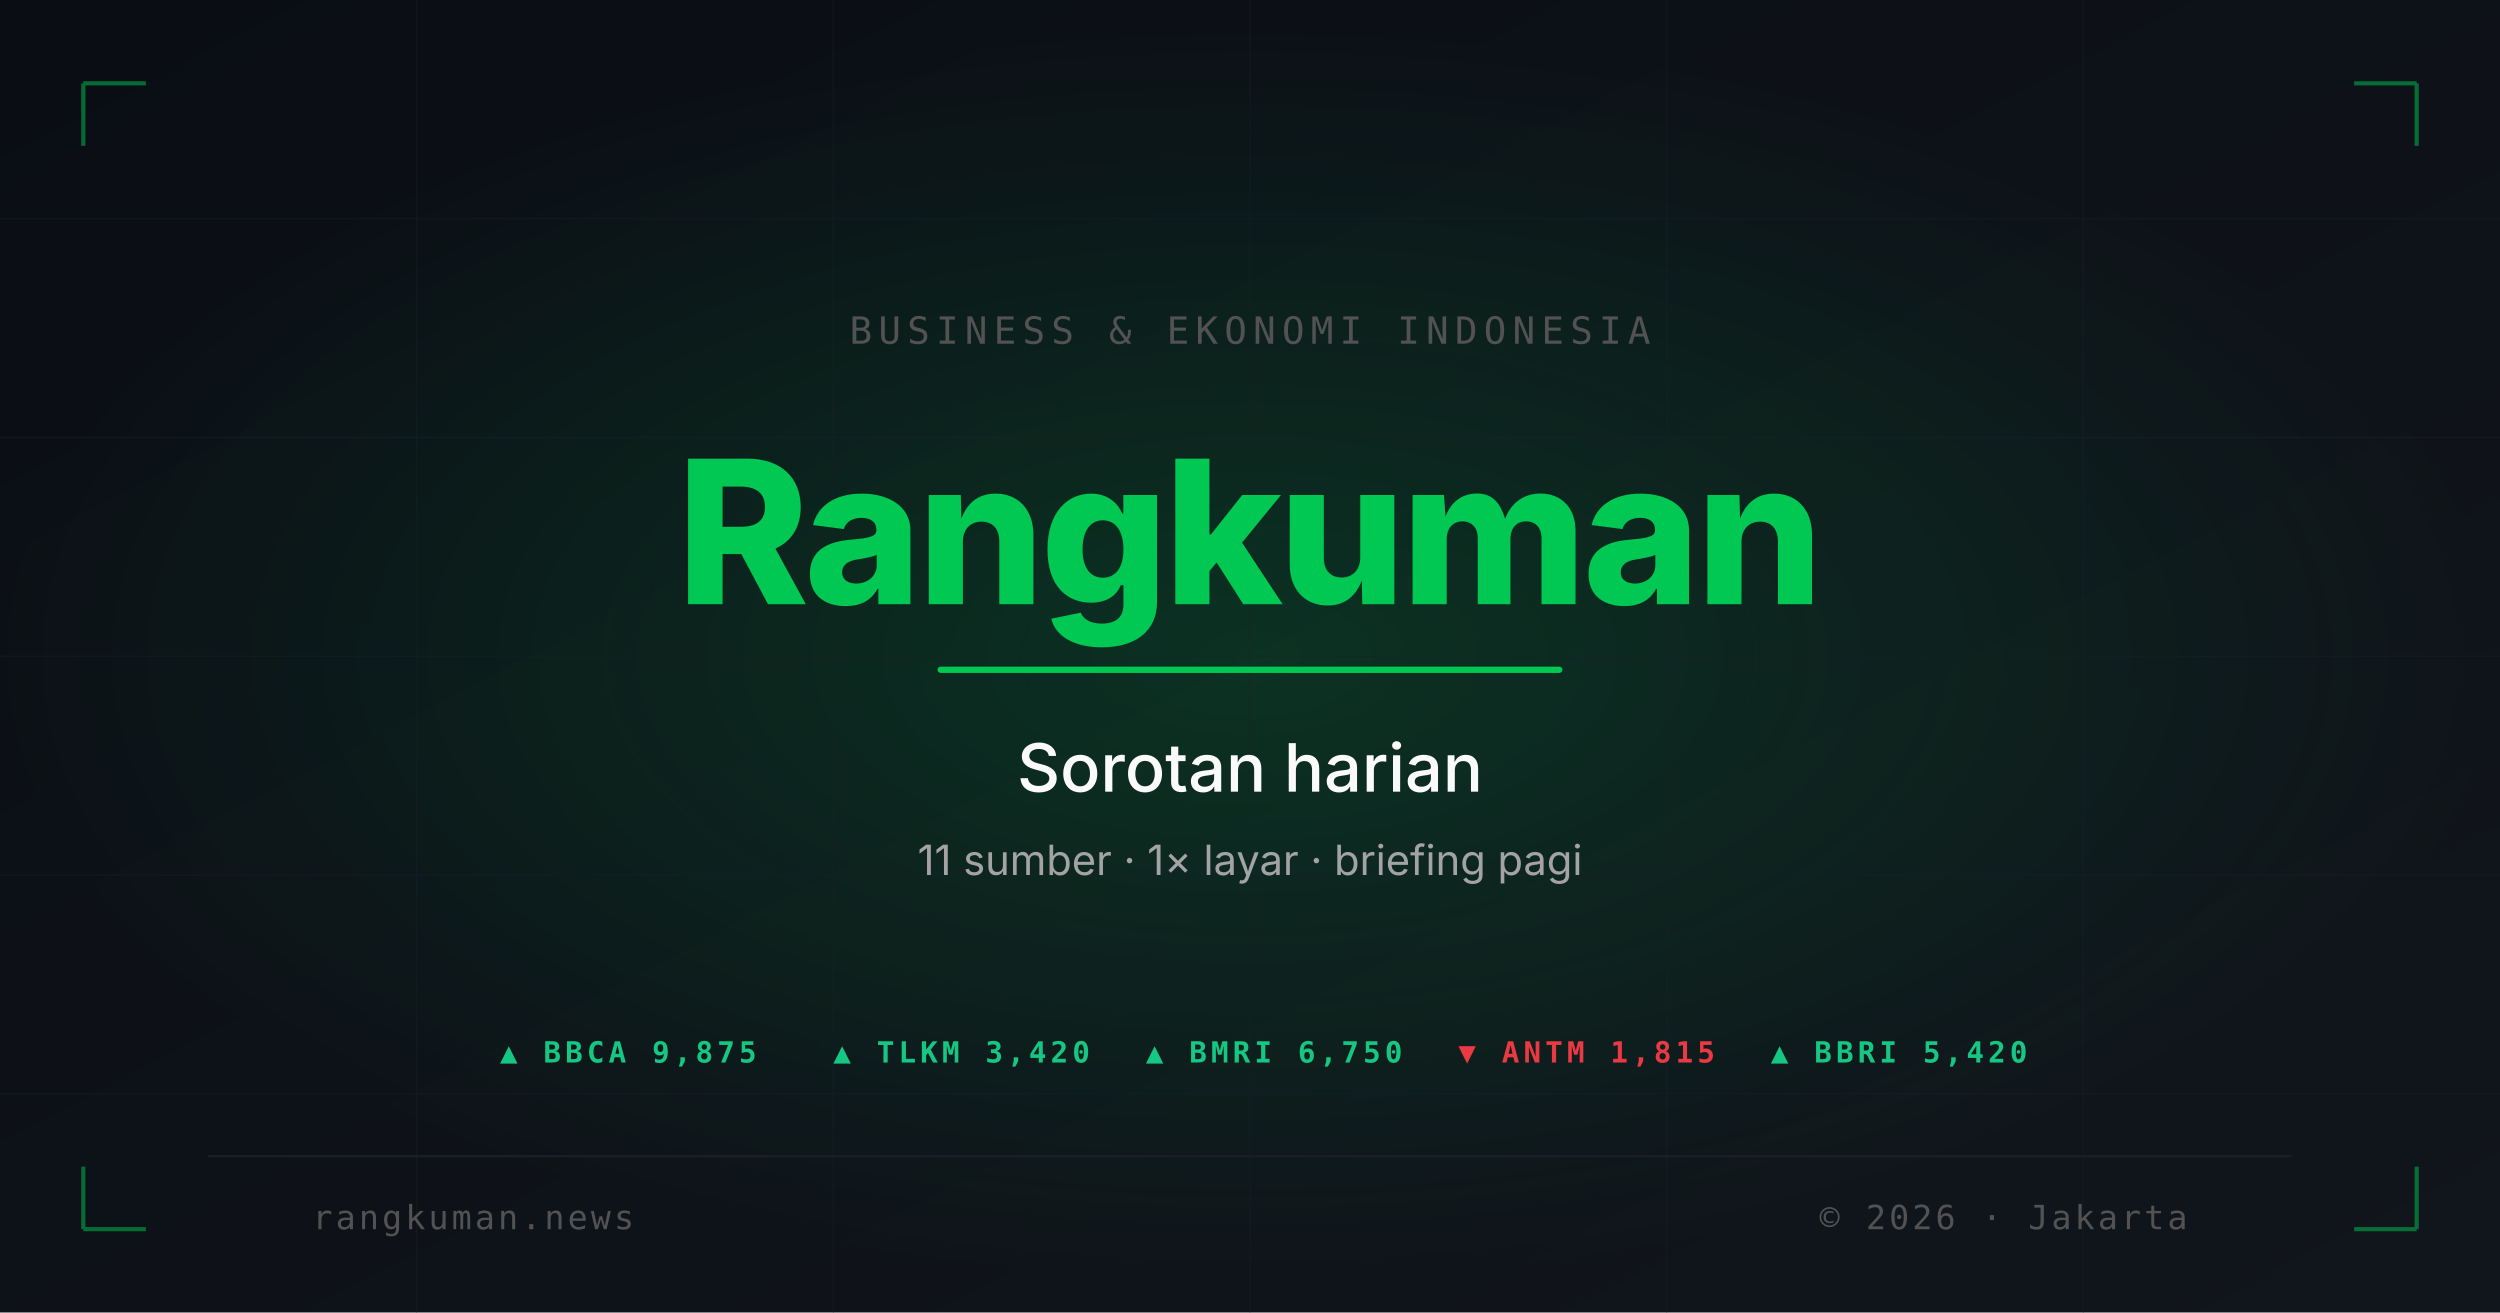
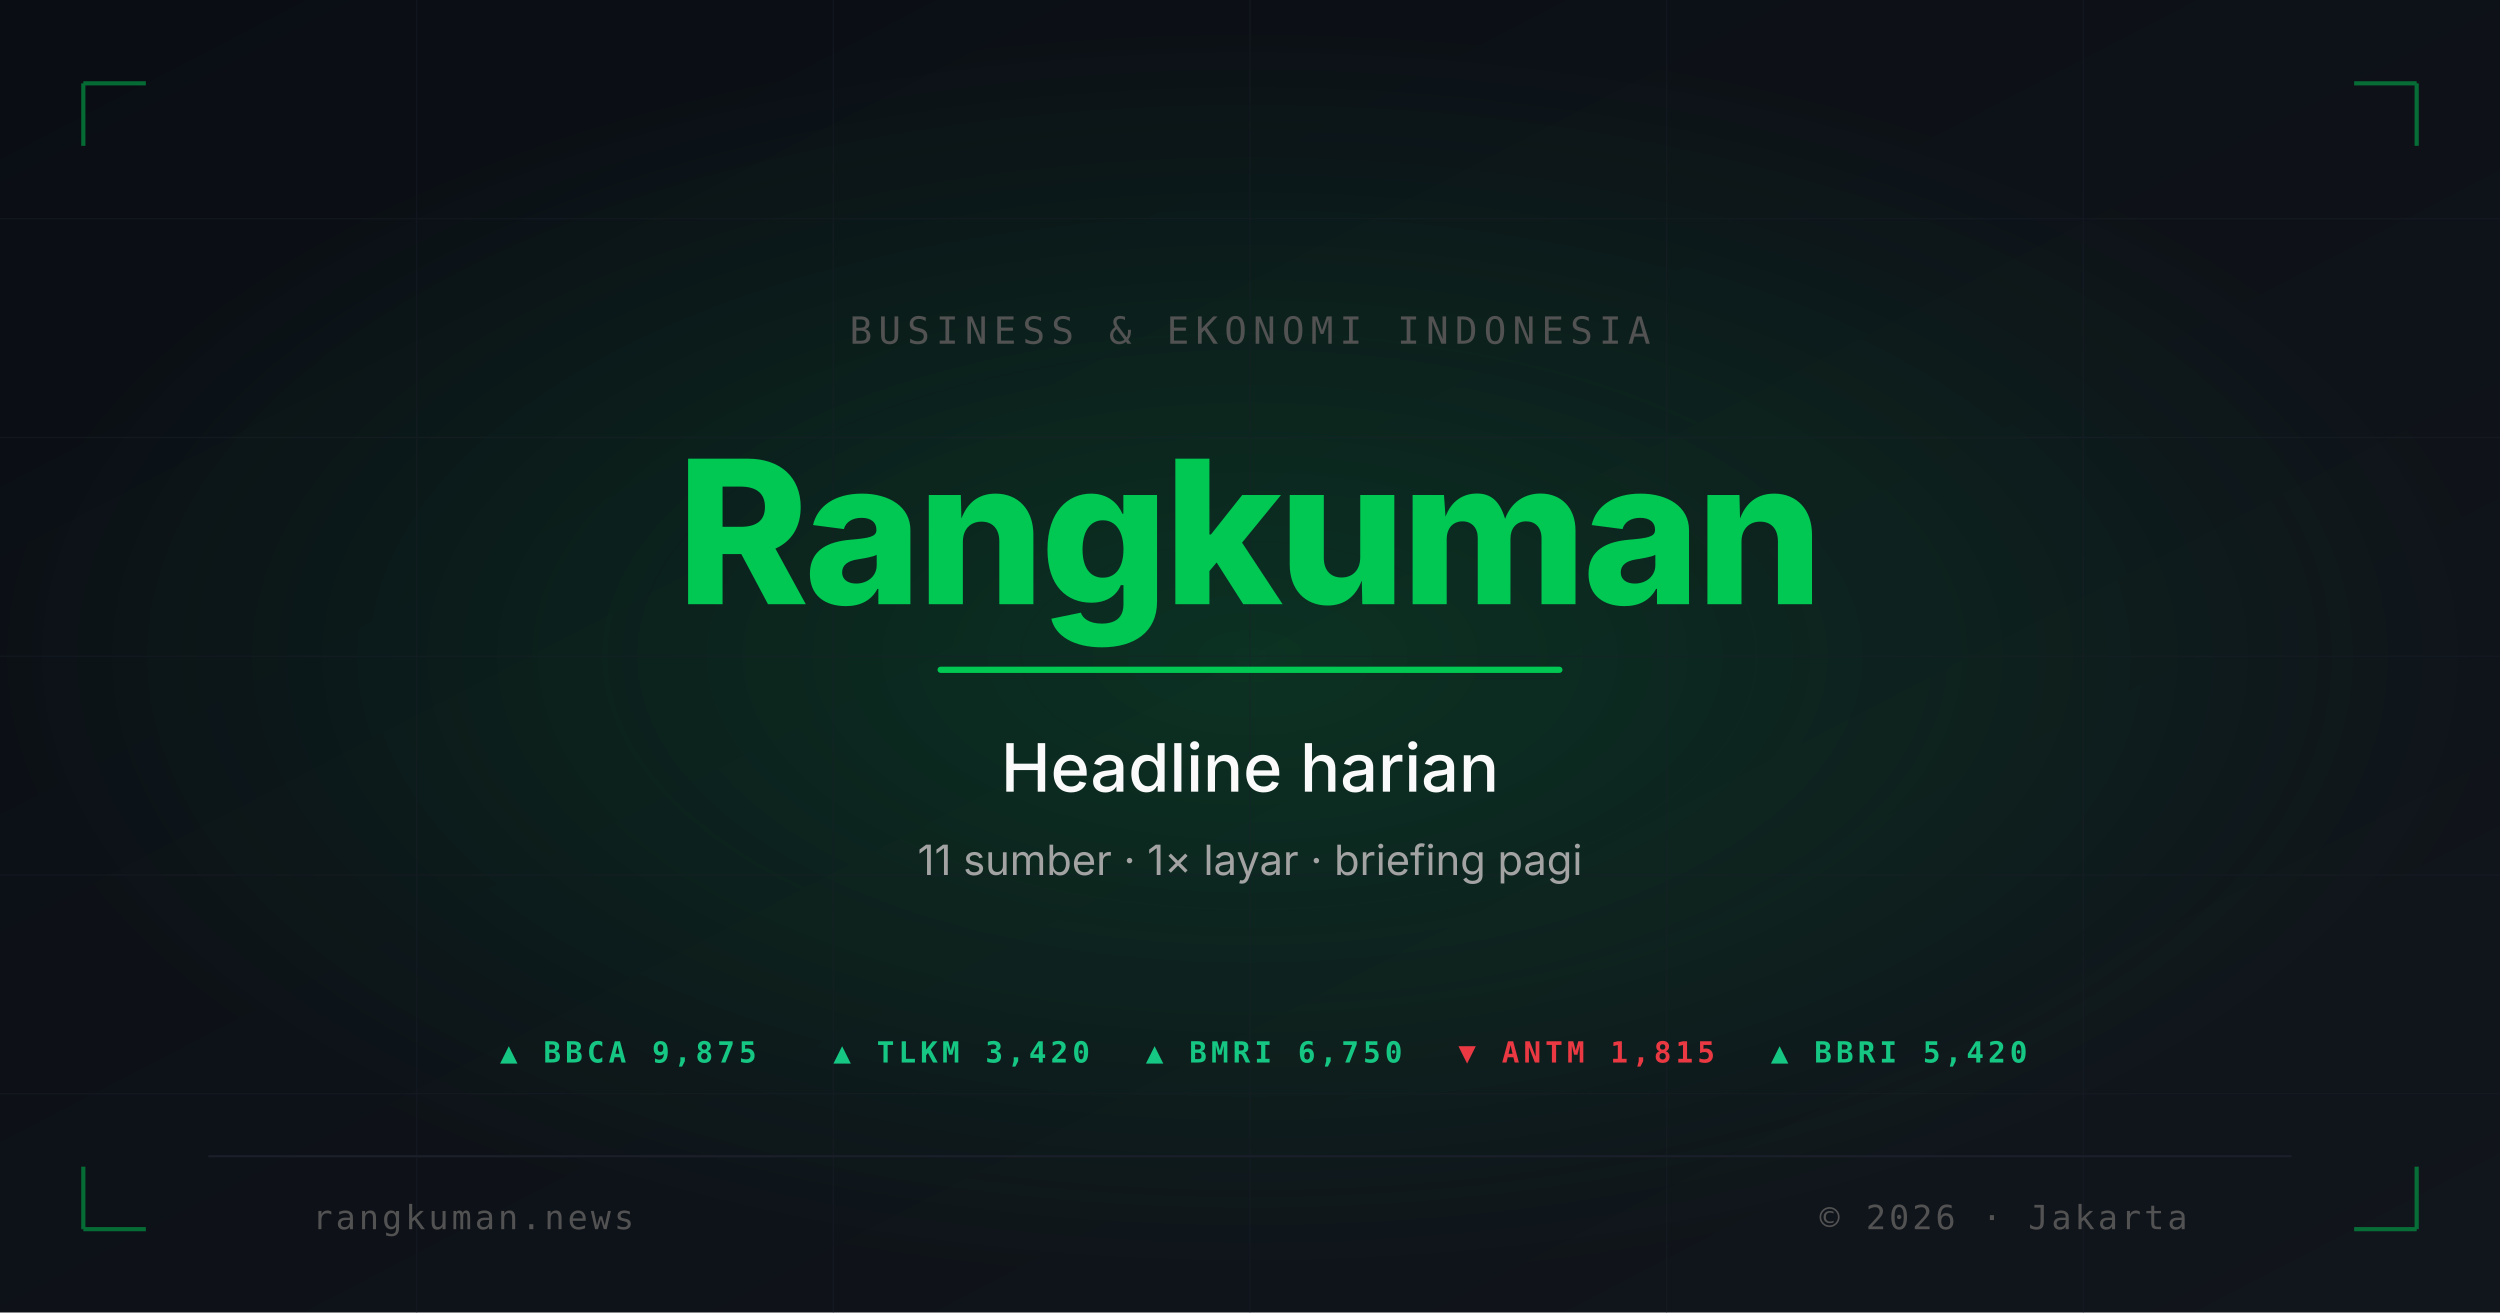
<svg xmlns="http://www.w3.org/2000/svg" viewBox="0 0 1200 630" width="1200" height="630">
  <defs>
    <linearGradient id="bgGrad" x1="0" y1="0" x2="1" y2="1">
      <stop offset="0%" stop-color="#0a0e14" />
      <stop offset="100%" stop-color="#11151c" />
    </linearGradient>
    <radialGradient id="glow" cx="0.5" cy="0.5" r="0.5">
      <stop offset="0%" stop-color="#00c853" stop-opacity="0.18" />
      <stop offset="100%" stop-color="#00c853" stop-opacity="0" />
    </radialGradient>
    <linearGradient id="line" x1="0" y1="0" x2="1" y2="0">
      <stop offset="0%" stop-color="#00c853" stop-opacity="0" />
      <stop offset="50%" stop-color="#00c853" stop-opacity="0.5" />
      <stop offset="100%" stop-color="#00c853" stop-opacity="0" />
    </linearGradient>
  </defs>
  <rect width="1200" height="630" fill="url(#bgGrad)" />
  <ellipse cx="600" cy="315" rx="600" ry="300" fill="url(#glow)" />
  <g stroke="#1a1f29" stroke-width="0.5" opacity="0.5">
    <line x1="0" y1="105" x2="1200" y2="105" />
    <line x1="0" y1="210" x2="1200" y2="210" />
    <line x1="0" y1="315" x2="1200" y2="315" />
    <line x1="0" y1="420" x2="1200" y2="420" />
    <line x1="0" y1="525" x2="1200" y2="525" />
    <line x1="200" y1="0" x2="200" y2="630" />
    <line x1="400" y1="0" x2="400" y2="630" />
    <line x1="600" y1="0" x2="600" y2="630" />
    <line x1="800" y1="0" x2="800" y2="630" />
    <line x1="1000" y1="0" x2="1000" y2="630" />
  </g>
  <g transform="translate(600, 165)">
    <text x="0" y="0" text-anchor="middle" fill="#525252" font-family="ui-monospace, SFMono-Regular, monospace" font-size="18" letter-spacing="3">
      BUSINESS &amp; EKONOMI INDONESIA
    </text>
  </g>
  <line x1="200" y1="195" x2="500" y2="195" stroke="url(#line)" stroke-width="1.5" />
  <line x1="700" y1="195" x2="1000" y2="195" stroke="url(#line)" stroke-width="1.5" />
  <g transform="translate(600, 290)">
    <text x="0" y="0" text-anchor="middle" fill="#00c853" font-family="ui-sans-serif, system-ui, -apple-system" font-size="96" font-weight="800" letter-spacing="-2">
      Rangkuman
    </text>
  </g>
  <rect x="450" y="320" width="300" height="3" rx="1.5" fill="#00c853" />
  <g transform="translate(600, 380)">
    <text x="0" y="0" text-anchor="middle" fill="#fafafa" font-family="ui-sans-serif, system-ui, -apple-system" font-size="32" font-weight="500">
-       Sorotan harian
+       Headline harian
    </text>
    <text x="0" y="40" text-anchor="middle" fill="#a3a3a3" font-family="ui-sans-serif, system-ui, -apple-system" font-size="20" font-weight="400">
      11 sumber · 1× layar · briefing pagi
    </text>
  </g>
  <g transform="translate(600, 510)" font-family="ui-monospace, SFMono-Regular, monospace" font-size="14" font-weight="600" letter-spacing="2">
    <text x="-360" y="0" fill="#16C784" text-anchor="start">▲ BBCA 9,875</text>
    <text x="-200" y="0" fill="#16C784" text-anchor="start">▲ TLKM 3,420</text>
    <text x="-50" y="0" fill="#16C784" text-anchor="start">▲ BMRI 6,750</text>
    <text x="100" y="0" fill="#EA3943" text-anchor="start">▼ ANTM 1,815</text>
    <text x="250" y="0" fill="#16C784" text-anchor="start">▲ BBRI 5,420</text>
  </g>
  <line x1="100" y1="555" x2="1100" y2="555" stroke="#1a1f29" stroke-width="1" />
  <g transform="translate(600, 590)">
    <text x="-450" y="0" text-anchor="start" fill="#525252" font-family="ui-monospace, SFMono-Regular, monospace" font-size="16" letter-spacing="1.5">
      rangkuman.news
    </text>
    <text x="450" y="0" text-anchor="end" fill="#525252" font-family="ui-monospace, SFMono-Regular, monospace" font-size="16" letter-spacing="1.5">
      © 2026 · Jakarta
    </text>
  </g>
  <g stroke="#00c853" stroke-width="2" fill="none" opacity="0.5">
    <path d="M 40 40 L 40 70 M 40 40 L 70 40" />
    <path d="M 1160 40 L 1160 70 M 1160 40 L 1130 40" />
    <path d="M 40 590 L 40 560 M 40 590 L 70 590" />
    <path d="M 1160 590 L 1160 560 M 1160 590 L 1130 590" />
  </g>
</svg>
